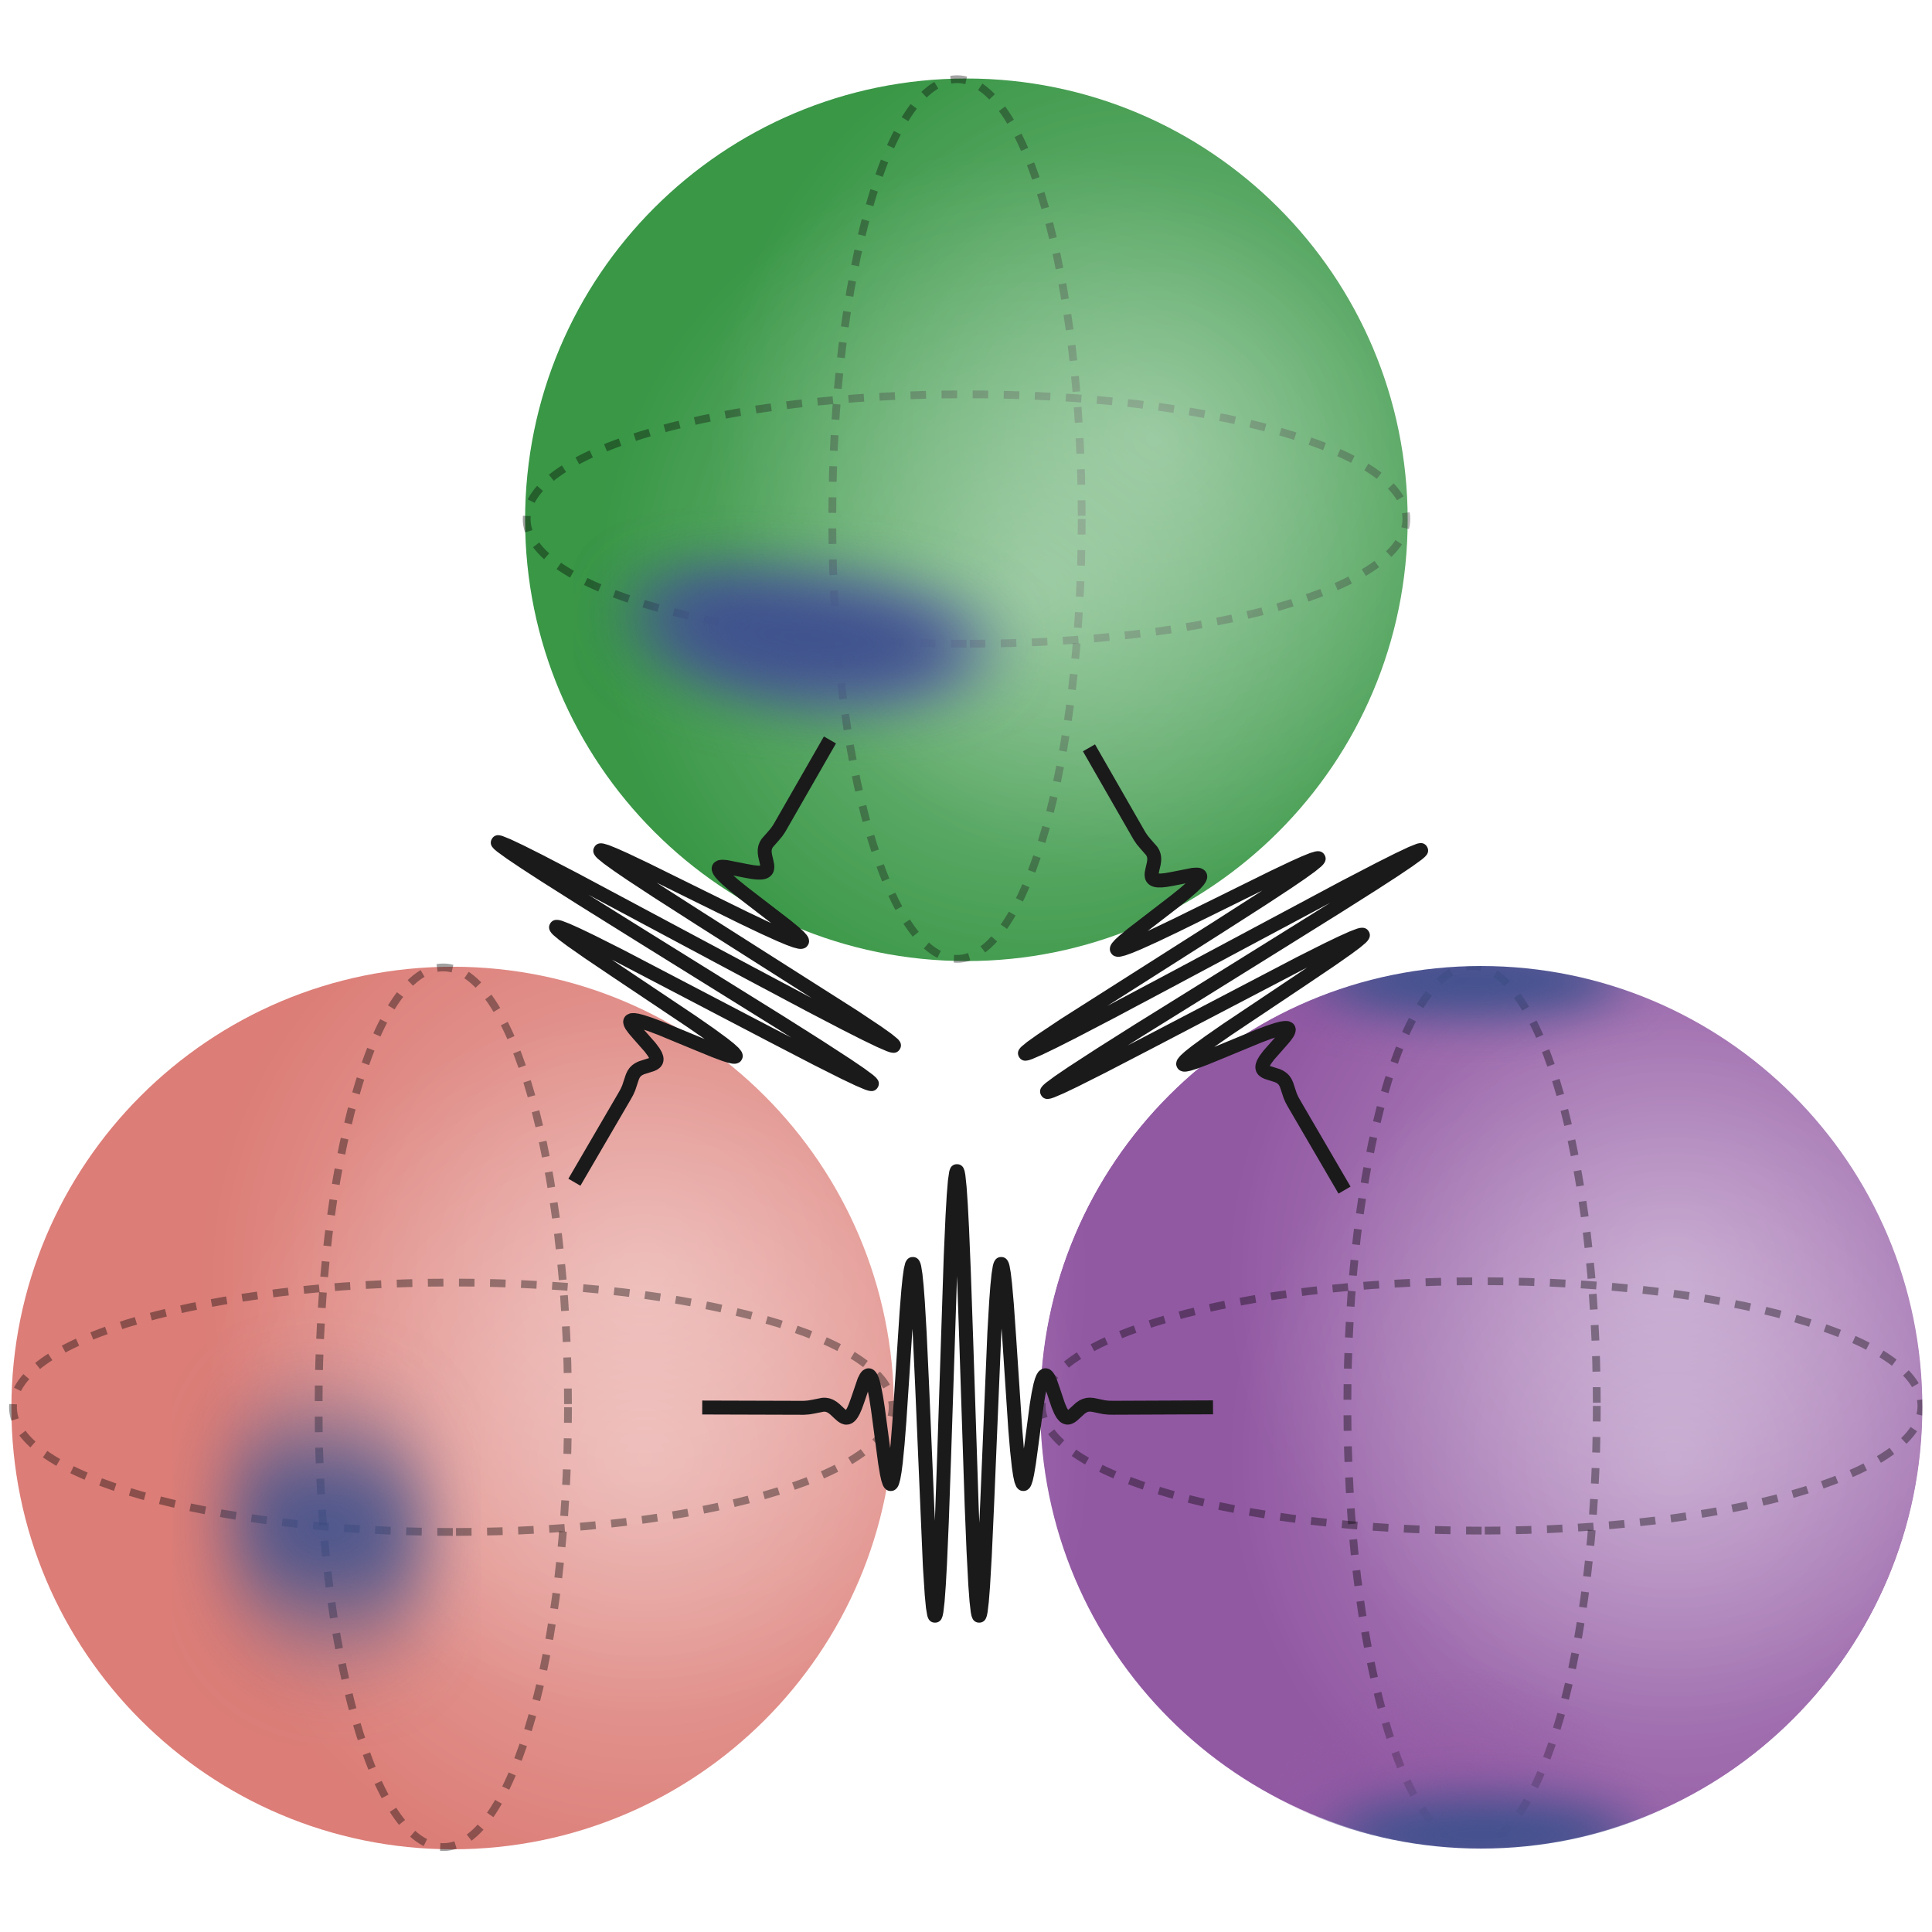
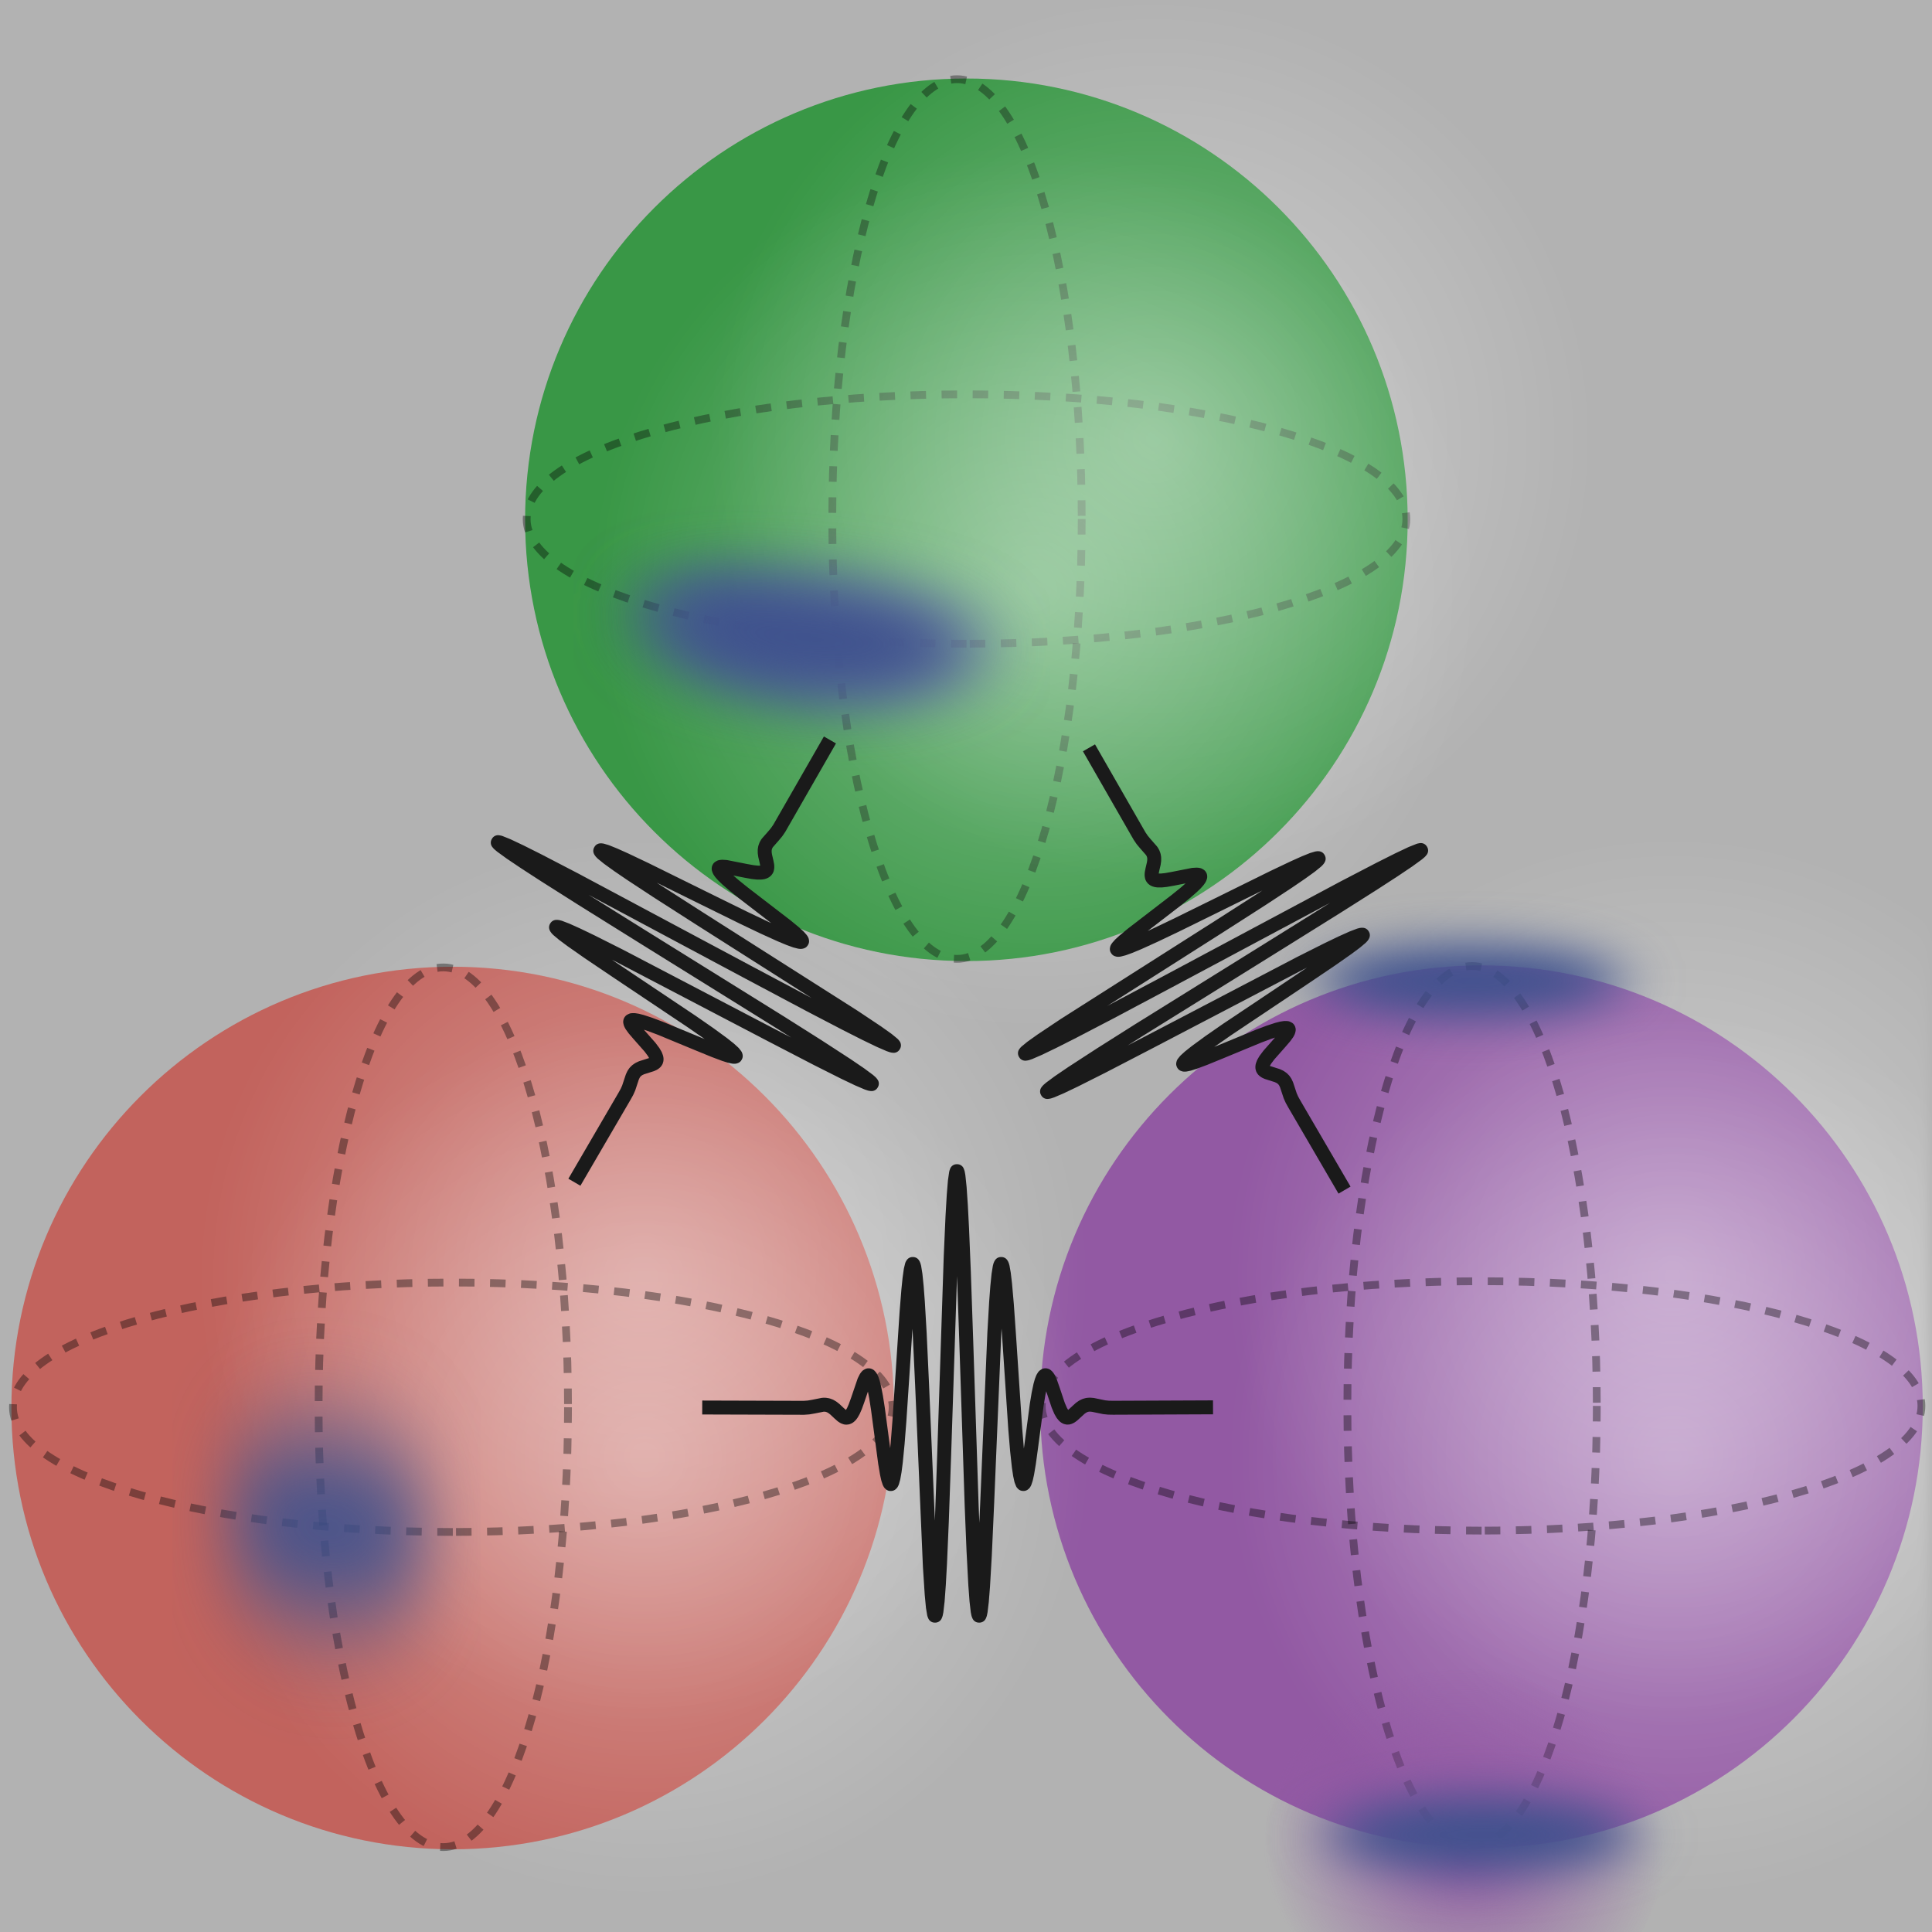
<svg xmlns="http://www.w3.org/2000/svg" xmlns:ns1="http://www.openswatchbook.org/uri/2009/osb" xmlns:xlink="http://www.w3.org/1999/xlink" width="215.306mm" height="215.306mm" viewBox="0 0 215.306 215.306" version="1.1" id="svg8">
  <defs id="defs2">
    <linearGradient id="linearGradient1818">
      <stop style="stop-color:#9259a3;stop-opacity:1;" offset="0" id="stop1814" />
      <stop style="stop-color:#9259a3;stop-opacity:0;" offset="1" id="stop1816" />
    </linearGradient>
    <linearGradient id="linearGradient1281" ns1:paint="gradient">
      <stop style="stop-color:#399746;stop-opacity:1;" offset="0" id="stop1277" />
      <stop style="stop-color:#4b854e;stop-opacity:0" offset="1" id="stop1279" />
    </linearGradient>
    <linearGradient id="linearGradient1075">
      <stop style="stop-color:#ffffff;stop-opacity:1;" offset="0" id="stop1071" />
      <stop style="stop-color:#ffffff;stop-opacity:0;" offset="1" id="stop1073" />
    </linearGradient>
    <linearGradient id="linearGradient1067">
      <stop style="stop-color:#ffffff;stop-opacity:1;" offset="0" id="stop1063" />
      <stop style="stop-color:#ffffff;stop-opacity:0;" offset="1" id="stop1065" />
    </linearGradient>
    <radialGradient xlink:href="#linearGradient1067" id="radialGradient1069" cx="66.014" cy="147.716" fx="66.014" fy="147.716" r="49.177" gradientUnits="userSpaceOnUse" gradientTransform="translate(-379.963,128.5143)" />
    <radialGradient xlink:href="#linearGradient1075" id="radialGradient1069-7" cx="66.014" cy="147.716" fx="66.014" fy="147.716" r="49.177" gradientUnits="userSpaceOnUse" gradientTransform="translate(384.4934,64.80571)" />
    <radialGradient xlink:href="#linearGradient1281" id="radialGradient1566" gradientUnits="userSpaceOnUse" gradientTransform="matrix(-6.6309656e-4,-0.06618032,0.585511,-0.00586658,-118.6887,218.1297)" cx="-151.414" cy="158.906" fx="-151.414" fy="158.906" r="74.91" />
    <radialGradient xlink:href="#linearGradient1075" id="radialGradient1077-4" cx="67.091" cy="162.53" fx="67.091" fy="162.53" r="49.177" gradientUnits="userSpaceOnUse" gradientTransform="translate(-61.91527,55.69762)" />
    <radialGradient xlink:href="#linearGradient1075" id="radialGradient1069-5" cx="66.014" cy="147.716" fx="66.014" fy="147.716" r="49.177" gradientUnits="userSpaceOnUse" gradientTransform="translate(-60.95284,50.44276)" />
    <radialGradient xlink:href="#linearGradient1818" id="radialGradient1820" cx="-379.747" cy="-100.285" fx="-379.747" fy="-100.285" r="41.4" gradientTransform="matrix(0.5410911,0.02564613,-0.00281622,0.4933587,174.1211,286.4547)" gradientUnits="userSpaceOnUse" />
    <filter style="color-interpolation-filters:sRGB" id="filter1947" x="-0.02" width="1.04" y="-0.02" height="1.04">
      <feGaussianBlur stdDeviation="0.82" id="feGaussianBlur1949" />
    </filter>
    <filter style="color-interpolation-filters:sRGB" id="filter1951" x="-0.02" width="1.04" y="-0.02" height="1.04">
      <feGaussianBlur stdDeviation="0.82" id="feGaussianBlur1953" />
    </filter>
    <radialGradient xlink:href="#linearGradient1075" id="radialGradient1077-4-0" cx="67.091" cy="162.53" fx="67.091" fy="162.53" r="49.177" gradientUnits="userSpaceOnUse" gradientTransform="translate(-35.14514,283.5583)" />
    <filter style="color-interpolation-filters:sRGB" id="filter1947-7" x="-0.02" width="1.04" y="-0.02" height="1.04">
      <feGaussianBlur stdDeviation="0.82" id="feGaussianBlur1949-1" />
    </filter>
    <radialGradient xlink:href="#linearGradient1075" id="radialGradient1069-5-7" cx="66.014" cy="147.716" fx="66.014" fy="147.716" r="49.177" gradientUnits="userSpaceOnUse" gradientTransform="translate(-34.18271,278.3034)" />
    <filter style="color-interpolation-filters:sRGB" id="filter1951-2" x="-0.02" width="1.04" y="-0.02" height="1.04">
      <feGaussianBlur stdDeviation="0.82" id="feGaussianBlur1953-7" />
    </filter>
    <radialGradient xlink:href="#linearGradient1818" id="radialGradient1820-2" cx="-379.747" cy="-100.285" fx="-379.747" fy="-100.285" r="41.4" gradientTransform="matrix(0.5410911,0.02564613,-0.00281622,0.4933587,213.8456,548.9552)" gradientUnits="userSpaceOnUse" />
    <filter style="color-interpolation-filters:sRGB" id="filter2145-1" x="-0.227" width="1.454" y="-0.735" height="2.469">
      <feGaussianBlur stdDeviation="4.801" id="feGaussianBlur2147-0" />
    </filter>
    <filter style="color-interpolation-filters:sRGB" id="filter2145-1-1" x="-0.227" width="1.454" y="-0.735" height="2.469">
      <feGaussianBlur stdDeviation="4.801" id="feGaussianBlur2147-0-1" />
    </filter>
    <filter style="color-interpolation-filters:sRGB" id="filter2145-6-9-3" x="-0.227" width="1.454" y="-0.735" height="2.469">
      <feGaussianBlur stdDeviation="4.801" id="feGaussianBlur2147-7-4-9" />
    </filter>
    <radialGradient xlink:href="#linearGradient1075" id="radialGradient1069-5-8" cx="66.014" cy="147.716" fx="66.014" fy="147.716" r="49.177" gradientUnits="userSpaceOnUse" gradientTransform="translate(60.0418,-85.17546)" />
    <filter style="color-interpolation-filters:sRGB" id="filter1951-0" x="-0.02" width="1.04" y="-0.02" height="1.04">
      <feGaussianBlur stdDeviation="0.82" id="feGaussianBlur1953-9" />
    </filter>
    <radialGradient xlink:href="#linearGradient1818" id="radialGradient2726" gradientUnits="userSpaceOnUse" gradientTransform="matrix(0.5410911,0.02564613,-0.00281622,0.4933587,174.1211,286.4547)" cx="-379.747" cy="-100.285" fx="-379.747" fy="-100.285" r="41.4" />
    <clipPath id="pec8374cb29">
      <rect height="266.112" width="357.12" x="57.6" y="41.472" id="rect413" />
    </clipPath>
    <clipPath id="pec8374cb29-3">
      <rect height="266.112" width="357.12" x="57.6" y="41.472" id="rect413-8" />
    </clipPath>
    <clipPath id="pec8374cb29-3-1">
      <rect height="266.112" width="357.12" x="57.6" y="41.472" id="rect413-8-1" />
    </clipPath>
    <radialGradient xlink:href="#linearGradient1075" id="radialGradient1069-5-3" cx="66.014" cy="147.716" fx="66.014" fy="147.716" r="49.177" gradientUnits="userSpaceOnUse" gradientTransform="translate(6.297894,-67.67358)" />
    <radialGradient xlink:href="#linearGradient1075" id="radialGradient1069-5-3-7" cx="66.014" cy="147.716" fx="66.014" fy="147.716" r="49.177" gradientUnits="userSpaceOnUse" gradientTransform="translate(46.95026,-68.41721)" />
    <filter style="color-interpolation-filters:sRGB" id="filter1951-29-0" x="-0.02" width="1.04" y="-0.02" height="1.04">
      <feGaussianBlur stdDeviation="0.82" id="feGaussianBlur1953-1-2" />
    </filter>
    <filter style="color-interpolation-filters:sRGB" id="filter2145-6-9-3-9" x="-0.227" width="1.454" y="-0.735" height="2.469">
      <feGaussianBlur stdDeviation="4.801" id="feGaussianBlur2147-7-4-9-2" />
    </filter>
    <clipPath id="pec8374cb29-36">
      <rect height="266.112" width="357.12" x="57.6" y="41.472" id="rect413-7" />
    </clipPath>
    <clipPath id="pec8374cb29-36-6">
      <rect height="266.112" width="357.12" x="57.6" y="41.472" id="rect413-7-2" />
    </clipPath>
    <clipPath id="pec8374cb29-36-6-7">
      <rect height="266.112" width="357.12" x="57.6" y="41.472" id="rect413-7-2-0" />
    </clipPath>
    <clipPath id="pec8374cb29-36-6-6">
      <rect height="266.112" width="357.12" x="57.6" y="41.472" id="rect413-7-2-06" />
    </clipPath>
    <filter style="color-interpolation-filters:sRGB" id="filter2145-59-6" x="-0.227" width="1.454" y="-0.735" height="2.469">
      <feGaussianBlur stdDeviation="4.801" id="feGaussianBlur2147-2-1" />
    </filter>
  </defs>
  <g id="layer1" transform="translate(9.688323,-28.98357)">
    <g id="g1118" transform="translate(187.1474,107.2786)">
-       <rect style="opacity:1;fill:#ffffff;stroke-width:1.553" id="rect930" width="258.243" height="244.661" x="-216.544" y="-92.702" />
-       <rect style="opacity:0.26;fill:#ffffff;stroke-width:1.553;fill-opacity:1" id="rect929" width="236.279" height="228.757" x="-206.576" y="-84.51" />
+       <rect style="opacity:1;fill:none;stroke-width:1.553" id="rect930" width="258.243" height="244.661" x="-216.544" y="-92.702" />
+       <rect style="opacity:0.26;fill:none#ffffff;stroke-width:1.553;fill-opacity:1" id="rect929" width="236.279" height="228.757" x="-206.576" y="-84.51" />
      <g id="g2556" transform="translate(-42.29472,-362.122)" style="opacity:1">
        <circle style="fill:#9259a3;fill-opacity:1;stroke-width:0.265;stroke-dasharray:0.53, 0.53" id="path833-37-6" cx="10.558" cy="440.589" r="49.177" />
        <circle style="opacity:0.368;fill:url(#radialGradient1077-4-0);fill-opacity:1;stroke-width:0.265;stroke-dasharray:0.53, 0.53;filter:url(#filter1947-7)" id="path833-3-4-1" cx="31.946" cy="446.088" r="49.177" />
        <circle style="opacity:0.368;fill:url(#radialGradient1069-5-7);fill-opacity:1;stroke-width:0.265;stroke-dasharray:0.53, 0.53;filter:url(#filter1951-2)" id="path833-3-3-5-5" cx="31.831" cy="426.02" r="49.177" />
        <ellipse style="opacity:0.368;fill:none;fill-opacity:1;stroke:#000000;stroke-width:0.866;stroke-miterlimit:4;stroke-dasharray:1.732, 1.732;stroke-dashoffset:0;stroke-opacity:1" id="path2099-9" cx="9.512" cy="440.505" rx="13.898" ry="49.016" />
        <ellipse style="opacity:0.368;fill:none;fill-opacity:1;stroke:#000000;stroke-width:0.866;stroke-miterlimit:4;stroke-dasharray:1.732, 1.732;stroke-dashoffset:0;stroke-opacity:1" id="path2099-7-4" cx="440.505" cy="-10.571" rx="13.898" ry="49.016" transform="rotate(90)" />
        <ellipse style="fill:url(#radialGradient1820-2);fill-opacity:1;stroke:none;stroke-width:0.26;stroke-dasharray:0.521, 0.521;stroke-opacity:1" id="path1690-9" cx="8.65" cy="489.74" rx="22.404" ry="19.966" />
        <ellipse style="fill:#3e518d;fill-opacity:1;stroke:none;stroke-width:0.174;stroke-dasharray:0.347, 0.347;filter:url(#filter2145-1)" id="path1690-7-0" cx="-497.284" cy="-130.466" rx="25.354" ry="7.841" transform="matrix(0.6685819,0,0,0.5201645,343.1064,556.1718)" />
        <ellipse style="fill:#3e518d;fill-opacity:1;stroke:none;stroke-width:0.174;stroke-dasharray:0.347, 0.347;filter:url(#filter2145-1-1)" id="path1690-7-0-5" cx="-497.284" cy="-130.466" rx="25.354" ry="7.841" transform="matrix(0.6685819,0,0,0.5201645,341.8458,461.019)" />
-         <path id="rect2498" style="opacity:1;fill:#ffffff;fill-opacity:1;stroke:none;stroke-width:0.866;stroke-miterlimit:4;stroke-dasharray:1.732, 1.732;stroke-dashoffset:0;stroke-opacity:1" d="M -74.447,363.33 V 514.081 H 83.993 V 363.33 Z m 84.963,28.152 a 49.177,49.177 0 0 1 49.177,49.177 49.177,49.177 0 0 1 -49.177,49.177 49.177,49.177 0 0 1 -49.177,-49.177 49.177,49.177 0 0 1 49.177,-49.177 z" />
+         <path id="rect2498" style="opacity:1;fill:none;fill-opacity:1;stroke:none;stroke-width:0.866;stroke-miterlimit:4;stroke-dasharray:1.732, 1.732;stroke-dashoffset:0;stroke-opacity:1" d="M -74.447,363.33 V 514.081 H 83.993 V 363.33 Z m 84.963,28.152 a 49.177,49.177 0 0 1 49.177,49.177 49.177,49.177 0 0 1 -49.177,49.177 49.177,49.177 0 0 1 -49.177,-49.177 49.177,49.177 0 0 1 49.177,-49.177 z" />
      </g>
      <g id="g2758" transform="translate(-130.1745,-134.1116)">
        <circle style="fill:#ca3c32;fill-opacity:0.664;stroke-width:0.265;stroke-dasharray:0.53, 0.53" id="path833-37" cx="-16.213" cy="212.728" r="49.177" />
        <circle style="opacity:0.368;fill:url(#radialGradient1077-4);fill-opacity:1;stroke-width:0.265;stroke-dasharray:0.53, 0.53;filter:url(#filter1947)" id="path833-3-4" cx="5.176" cy="218.227" r="49.177" />
        <circle style="opacity:0.368;fill:url(#radialGradient1069-5);fill-opacity:1;stroke-width:0.265;stroke-dasharray:0.53, 0.53;filter:url(#filter1951)" id="path833-3-3-5" cx="5.061" cy="198.159" r="49.177" />
        <ellipse style="opacity:0.368;fill:none;fill-opacity:0.664;stroke:#000000;stroke-width:0.866;stroke-miterlimit:4;stroke-dasharray:1.732, 1.732;stroke-dashoffset:0;stroke-opacity:1" id="path2099" cx="-17.258" cy="212.644" rx="13.898" ry="49.016" />
        <ellipse style="opacity:0.368;fill:none;fill-opacity:0.664;stroke:#000000;stroke-width:0.866;stroke-miterlimit:4;stroke-dasharray:1.732, 1.732;stroke-dashoffset:0;stroke-opacity:1" id="path2099-7" cx="212.644" cy="16.2" rx="13.898" ry="49.016" transform="rotate(90)" />
        <path style="fill:#3e518d;fill-opacity:1;stroke:none;stroke-width:0.174;stroke-dasharray:0.347, 0.347;filter:url(#filter2145-59-6)" id="path1690-7-8-2" transform="matrix(0.7079351,0,0,1.324901,15.44882,-44.32356)" d="m -47.896,204.634 c -0.009,1.955 -1.781,3.832 -5.005,5.146 -3.232,1.317 -7.575,1.927 -12.07,1.69 -1.786,-0.094 -3.547,-0.319 -5.218,-0.662 0,0 -1e-6,0 -1e-6,0 -6.794,-1.46 -11.228,-4.596 -11.01,-7.778 0.217,-3.181 5.029,-5.687 11.906,-6.212 0,0 2e-6,0 2e-6,0 1.673,-0.144 3.41,-0.168 5.144,-0.077 8.957,0.471 16.271,3.864 16.253,7.893 z" />
      </g>
      <g id="g1082" transform="translate(-194.3294,-91.90729)" style="opacity:1">
        <circle style="fill:#399746;fill-opacity:1;stroke-width:0.265;stroke-dasharray:0.53, 0.53" id="path833-37-3" cx="105.19" cy="71.538" r="49.177" />
        <ellipse style="opacity:0.368;fill:none;fill-opacity:1;stroke:#000000;stroke-width:0.866;stroke-miterlimit:4;stroke-dasharray:1.732, 1.732;stroke-dashoffset:0;stroke-opacity:1" id="path2099-6" cx="104.144" cy="71.454" rx="13.898" ry="49.016" />
        <ellipse style="opacity:0.368;fill:none;fill-opacity:1;stroke:#000000;stroke-width:0.866;stroke-miterlimit:4;stroke-dasharray:1.732, 1.732;stroke-dashoffset:0;stroke-opacity:1" id="path2099-7-5" cx="71.454" cy="-105.203" rx="13.898" ry="49.016" transform="rotate(90)" />
        <path style="fill:#3e518d;fill-opacity:1;stroke:none;stroke-width:0.174;stroke-dasharray:0.347, 0.347;filter:url(#filter2145-6-9-3)" id="path1690-7-3-8-0" transform="matrix(0.8891682,0,0,0.7214662,34.71482,-58.15333)" d="m 80.385,199.738 c -0.061,2.062 -2.314,4.035 -6.431,5.301 -4.127,1.269 -9.797,1.704 -15.755,0.829 -4.741,-0.696 -9.159,-2.153 -12.633,-4.124 -4.757,-3.562 -6.838,-6.955 -5.873,-9.276 0.958,-2.307 4.8,-3.278 10.014,-2.687 3.296,-0.026 7.37,0.264 11.238,0.786 5.006,0.676 9.93,1.776 13.648,3.415 3.714,1.638 5.854,3.667 5.792,5.757 z" />
        <circle style="opacity:0.368;fill:url(#radialGradient1069-5-8);fill-opacity:1;stroke-width:0.265;stroke-dasharray:0.53, 0.53;filter:url(#filter1951-0)" id="path833-3-3-5-6" cx="126.056" cy="62.541" r="49.177" />
        <circle style="opacity:0.368;fill:url(#radialGradient1069-5-3-7);fill-opacity:1;stroke-width:0.265;stroke-dasharray:0.53, 0.53;filter:url(#filter1951-29-0)" id="path833-3-3-5-2" cx="112.964" cy="79.299" r="49.177" />
        <path style="fill:#3e518d;fill-opacity:1;stroke:none;stroke-width:0.174;stroke-dasharray:0.347, 0.347;filter:url(#filter2145-6-9-3-9)" id="path1690-7-3-8-0-2" transform="matrix(0.8891682,0,0,0.7214662,34.71482,-58.15333)" d="m 80.385,199.738 c -0.069,2.324 -2.328,4.551 -6.471,6 -4.154,1.452 -9.87,1.985 -15.888,1.097 -4.783,-0.706 -9.25,-2.239 -12.721,-4.335 -4.727,-3.752 -6.698,-7.416 -5.612,-10.032 1.079,-2.597 5.033,-3.848 10.276,-3.443 3.318,-0.147 7.303,0.059 11.15,0.575 4.945,0.664 9.823,1.86 13.515,3.683 3.689,1.822 5.821,4.103 5.752,6.455 z" />
      </g>
    </g>
    <g id="g2724" transform="translate(15.24962,-0.8236184)">
      <g id="line2d_18-53-9" style="stroke:#1a1a1a;stroke-width:7.585;stroke-linecap:butt;stroke-linejoin:round;stroke-miterlimit:4;stroke-dasharray:none;stroke-opacity:1" transform="matrix(0.1024165,0.1772939,-0.1772939,0.1024165,118.7312,77.20787)">
        <path clip-path="url(#pec8374cb29-36-6)" d="m 101.274,182.173 51.529,0.164 2.6,-0.191 2.6,-0.448 5.2,-1.034 1.3,-0.004 1.3,0.218 1.3,0.484 1.3,0.766 1.3,1.021 2.275,2.141 1.625,1.429 0.975,0.63 0.975,0.344 0.65,0.025 0.65,-0.167 0.65,-0.378 0.65,-0.605 0.65,-0.841 0.975,-1.704 0.975,-2.204 1.3,-3.571 3.575,-10.482 0.975,-1.944 0.65,-0.821 0.65,-0.358 0.325,0.015 0.325,0.154 0.65,0.746 0.65,1.36 0.65,1.993 0.65,2.625 0.975,5.065 0.975,6.253 1.625,12.207 2.275,17.191 0.975,5.821 0.65,2.924 0.65,1.969 0.325,0.581 0.325,0.29 0.325,-0.014 0.325,-0.33 0.325,-0.656 0.65,-2.317 0.65,-3.676 0.65,-5.021 0.975,-9.912 0.975,-12.397 1.625,-24.387 2.275,-34.737 0.975,-12.104 0.65,-6.343 0.65,-4.632 0.65,-2.681 0.325,-0.548 0.325,0.006 0.325,0.575 0.325,1.154 0.65,4.063 0.65,6.388 0.65,8.631 0.975,16.784 1.3,28.141 4.225,99.058 0.975,15.069 0.65,6.826 0.65,3.911 0.325,0.796 0.325,4e-5 0.325,-0.807 0.325,-1.617 0.65,-5.652 0.65,-8.786 0.65,-11.727 0.975,-22.448 1.3,-36.812 3.575,-107.789 0.975,-21.88 0.65,-11.108 0.65,-7.914 0.65,-4.477 0.325,-0.902 h 0.325 l 0.325,0.902 0.325,1.798 0.65,6.22 0.65,9.548 0.65,12.583 0.975,23.699 1.3,38.001 2.925,89.549 0.975,24.152 0.975,18.607 0.65,8.786 0.65,5.652 0.325,1.617 0.325,0.807 0.325,-4e-5 0.325,-0.796 0.325,-1.576 0.65,-5.399 0.65,-8.183 0.975,-16.778 1.3,-28.615 3.9,-92.454 0.975,-16.784 0.65,-8.631 0.65,-6.388 0.65,-4.063 0.325,-1.154 0.325,-0.575 0.325,-0.006 0.325,0.548 0.325,1.084 0.65,3.683 0.65,5.52 0.975,11.144 1.3,18.597 3.25,49.231 0.975,11.627 0.975,8.984 0.65,4.353 0.65,2.995 0.65,1.645 0.325,0.33 0.325,0.014 0.325,-0.29 0.325,-0.581 0.65,-1.969 0.65,-2.924 0.975,-5.821 1.3,-9.516 2.925,-22.083 0.975,-5.884 0.975,-4.624 0.65,-2.31 0.65,-1.675 0.65,-1.05 0.65,-0.452 0.325,-0.015 0.325,0.117 0.65,0.598 0.65,1.027 0.975,2.18 1.3,3.69 2.925,8.73 1.3,3.037 0.975,1.704 0.975,1.173 0.65,0.49 0.65,0.27 0.65,0.068 0.65,-0.112 0.975,-0.45 0.975,-0.704 1.625,-1.485 2.6,-2.367 1.3,-0.899 1.3,-0.626 1.3,-0.347 1.3,-0.1 1.625,0.14 2.275,0.47 3.9,0.81 2.275,0.237 2.6,0.051 50.554,-0.2" style="fill:none;stroke:#1a1a1a;stroke-width:7.585;stroke-linecap:square;stroke-miterlimit:4;stroke-dasharray:none;stroke-opacity:1" id="path396-5-1" />
      </g>
      <g id="line2d_18-53-9-9" style="stroke:#1a1a1a;stroke-width:7.585;stroke-linecap:butt;stroke-linejoin:round;stroke-miterlimit:4;stroke-dasharray:none;stroke-opacity:1" transform="matrix(0.2047493,-4.8358087e-5,4.8358087e-5,0.2047493,33.35111,149.3702)">
        <path clip-path="url(#pec8374cb29-36-6-7)" d="m 101.274,182.173 51.529,0.164 2.6,-0.191 2.6,-0.448 5.2,-1.034 1.3,-0.004 1.3,0.218 1.3,0.484 1.3,0.766 1.3,1.021 2.275,2.141 1.625,1.429 0.975,0.63 0.975,0.344 0.65,0.025 0.65,-0.167 0.65,-0.378 0.65,-0.605 0.65,-0.841 0.975,-1.704 0.975,-2.204 1.3,-3.571 3.575,-10.482 0.975,-1.944 0.65,-0.821 0.65,-0.358 0.325,0.015 0.325,0.154 0.65,0.746 0.65,1.36 0.65,1.993 0.65,2.625 0.975,5.065 0.975,6.253 1.625,12.207 2.275,17.191 0.975,5.821 0.65,2.924 0.65,1.969 0.325,0.581 0.325,0.29 0.325,-0.014 0.325,-0.33 0.325,-0.656 0.65,-2.317 0.65,-3.676 0.65,-5.021 0.975,-9.912 0.975,-12.397 1.625,-24.387 2.275,-34.737 0.975,-12.104 0.65,-6.343 0.65,-4.632 0.65,-2.681 0.325,-0.548 0.325,0.006 0.325,0.575 0.325,1.154 0.65,4.063 0.65,6.388 0.65,8.631 0.975,16.784 1.3,28.141 4.225,99.058 0.975,15.069 0.65,6.826 0.65,3.911 0.325,0.796 0.325,4e-5 0.325,-0.807 0.325,-1.617 0.65,-5.652 0.65,-8.786 0.65,-11.727 0.975,-22.448 1.3,-36.812 3.575,-107.789 0.975,-21.88 0.65,-11.108 0.65,-7.914 0.65,-4.477 0.325,-0.902 h 0.325 l 0.325,0.902 0.325,1.798 0.65,6.22 0.65,9.548 0.65,12.583 0.975,23.699 1.3,38.001 2.925,89.549 0.975,24.152 0.975,18.607 0.65,8.786 0.65,5.652 0.325,1.617 0.325,0.807 0.325,-4e-5 0.325,-0.796 0.325,-1.576 0.65,-5.399 0.65,-8.183 0.975,-16.778 1.3,-28.615 3.9,-92.454 0.975,-16.784 0.65,-8.631 0.65,-6.388 0.65,-4.063 0.325,-1.154 0.325,-0.575 0.325,-0.006 0.325,0.548 0.325,1.084 0.65,3.683 0.65,5.52 0.975,11.144 1.3,18.597 3.25,49.231 0.975,11.627 0.975,8.984 0.65,4.353 0.65,2.995 0.65,1.645 0.325,0.33 0.325,0.014 0.325,-0.29 0.325,-0.581 0.65,-1.969 0.65,-2.924 0.975,-5.821 1.3,-9.516 2.925,-22.083 0.975,-5.884 0.975,-4.624 0.65,-2.31 0.65,-1.675 0.65,-1.05 0.65,-0.452 0.325,-0.015 0.325,0.117 0.65,0.598 0.65,1.027 0.975,2.18 1.3,3.69 2.925,8.73 1.3,3.037 0.975,1.704 0.975,1.173 0.65,0.49 0.65,0.27 0.65,0.068 0.65,-0.112 0.975,-0.45 0.975,-0.704 1.625,-1.485 2.6,-2.367 1.3,-0.899 1.3,-0.626 1.3,-0.347 1.3,-0.1 1.625,0.14 2.275,0.47 3.9,0.81 2.275,0.237 2.6,0.051 50.554,-0.2" style="fill:none;stroke:#1a1a1a;stroke-width:7.585;stroke-linecap:square;stroke-miterlimit:4;stroke-dasharray:none;stroke-opacity:1" id="path396-5-1-3" />
      </g>
      <g id="line2d_18-53-9-2" style="stroke:#1a1a1a;stroke-width:7.585;stroke-linecap:butt;stroke-linejoin:round;stroke-miterlimit:4;stroke-dasharray:none;stroke-opacity:1" transform="matrix(-0.1024165,0.1772939,0.1772939,0.1024165,42.03704,74.03287)">
        <path clip-path="url(#pec8374cb29-36-6-6)" d="m 101.274,182.173 51.529,0.164 2.6,-0.191 2.6,-0.448 5.2,-1.034 1.3,-0.004 1.3,0.218 1.3,0.484 1.3,0.766 1.3,1.021 2.275,2.141 1.625,1.429 0.975,0.63 0.975,0.344 0.65,0.025 0.65,-0.167 0.65,-0.378 0.65,-0.605 0.65,-0.841 0.975,-1.704 0.975,-2.204 1.3,-3.571 3.575,-10.482 0.975,-1.944 0.65,-0.821 0.65,-0.358 0.325,0.015 0.325,0.154 0.65,0.746 0.65,1.36 0.65,1.993 0.65,2.625 0.975,5.065 0.975,6.253 1.625,12.207 2.275,17.191 0.975,5.821 0.65,2.924 0.65,1.969 0.325,0.581 0.325,0.29 0.325,-0.014 0.325,-0.33 0.325,-0.656 0.65,-2.317 0.65,-3.676 0.65,-5.021 0.975,-9.912 0.975,-12.397 1.625,-24.387 2.275,-34.737 0.975,-12.104 0.65,-6.343 0.65,-4.632 0.65,-2.681 0.325,-0.548 0.325,0.006 0.325,0.575 0.325,1.154 0.65,4.063 0.65,6.388 0.65,8.631 0.975,16.784 1.3,28.141 4.225,99.058 0.975,15.069 0.65,6.826 0.65,3.911 0.325,0.796 0.325,4e-5 0.325,-0.807 0.325,-1.617 0.65,-5.652 0.65,-8.786 0.65,-11.727 0.975,-22.448 1.3,-36.812 3.575,-107.789 0.975,-21.88 0.65,-11.108 0.65,-7.914 0.65,-4.477 0.325,-0.902 h 0.325 l 0.325,0.902 0.325,1.798 0.65,6.22 0.65,9.548 0.65,12.583 0.975,23.699 1.3,38.001 2.925,89.549 0.975,24.152 0.975,18.607 0.65,8.786 0.65,5.652 0.325,1.617 0.325,0.807 0.325,-4e-5 0.325,-0.796 0.325,-1.576 0.65,-5.399 0.65,-8.183 0.975,-16.778 1.3,-28.615 3.9,-92.454 0.975,-16.784 0.65,-8.631 0.65,-6.388 0.65,-4.063 0.325,-1.154 0.325,-0.575 0.325,-0.006 0.325,0.548 0.325,1.084 0.65,3.683 0.65,5.52 0.975,11.144 1.3,18.597 3.25,49.231 0.975,11.627 0.975,8.984 0.65,4.353 0.65,2.995 0.65,1.645 0.325,0.33 0.325,0.014 0.325,-0.29 0.325,-0.581 0.65,-1.969 0.65,-2.924 0.975,-5.821 1.3,-9.516 2.925,-22.083 0.975,-5.884 0.975,-4.624 0.65,-2.31 0.65,-1.675 0.65,-1.05 0.65,-0.452 0.325,-0.015 0.325,0.117 0.65,0.598 0.65,1.027 0.975,2.18 1.3,3.69 2.925,8.73 1.3,3.037 0.975,1.704 0.975,1.173 0.65,0.49 0.65,0.27 0.65,0.068 0.65,-0.112 0.975,-0.45 0.975,-0.704 1.625,-1.485 2.6,-2.367 1.3,-0.899 1.3,-0.626 1.3,-0.347 1.3,-0.1 1.625,0.14 2.275,0.47 3.9,0.81 2.275,0.237 2.6,0.051 50.554,-0.2" style="fill:none;stroke:#1a1a1a;stroke-width:7.585;stroke-linecap:square;stroke-miterlimit:4;stroke-dasharray:none;stroke-opacity:1" id="path396-5-1-6" transform="translate(1.888172,19.15798)" />
      </g>
    </g>
  </g>
</svg>
